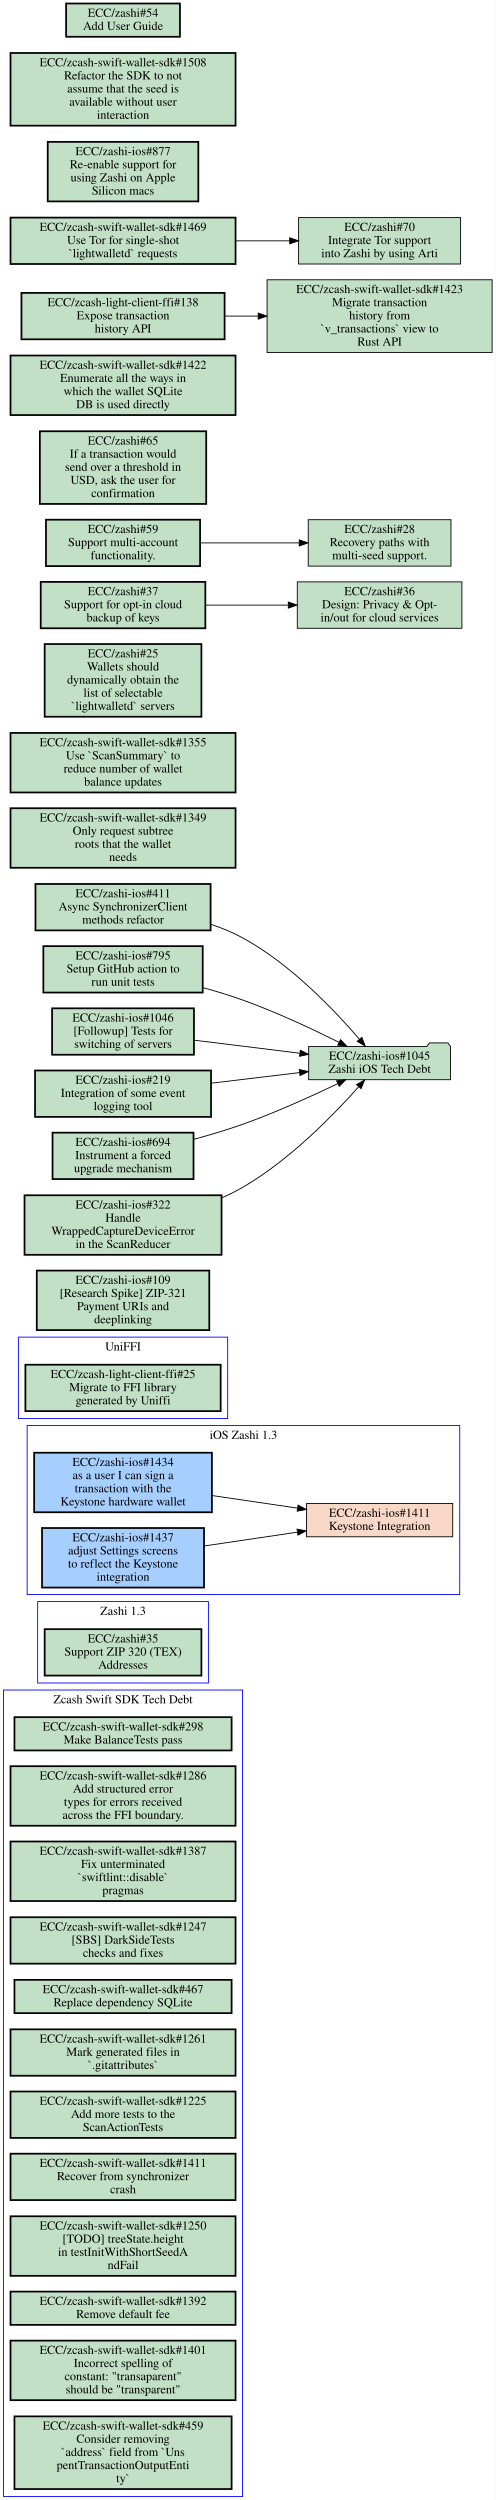
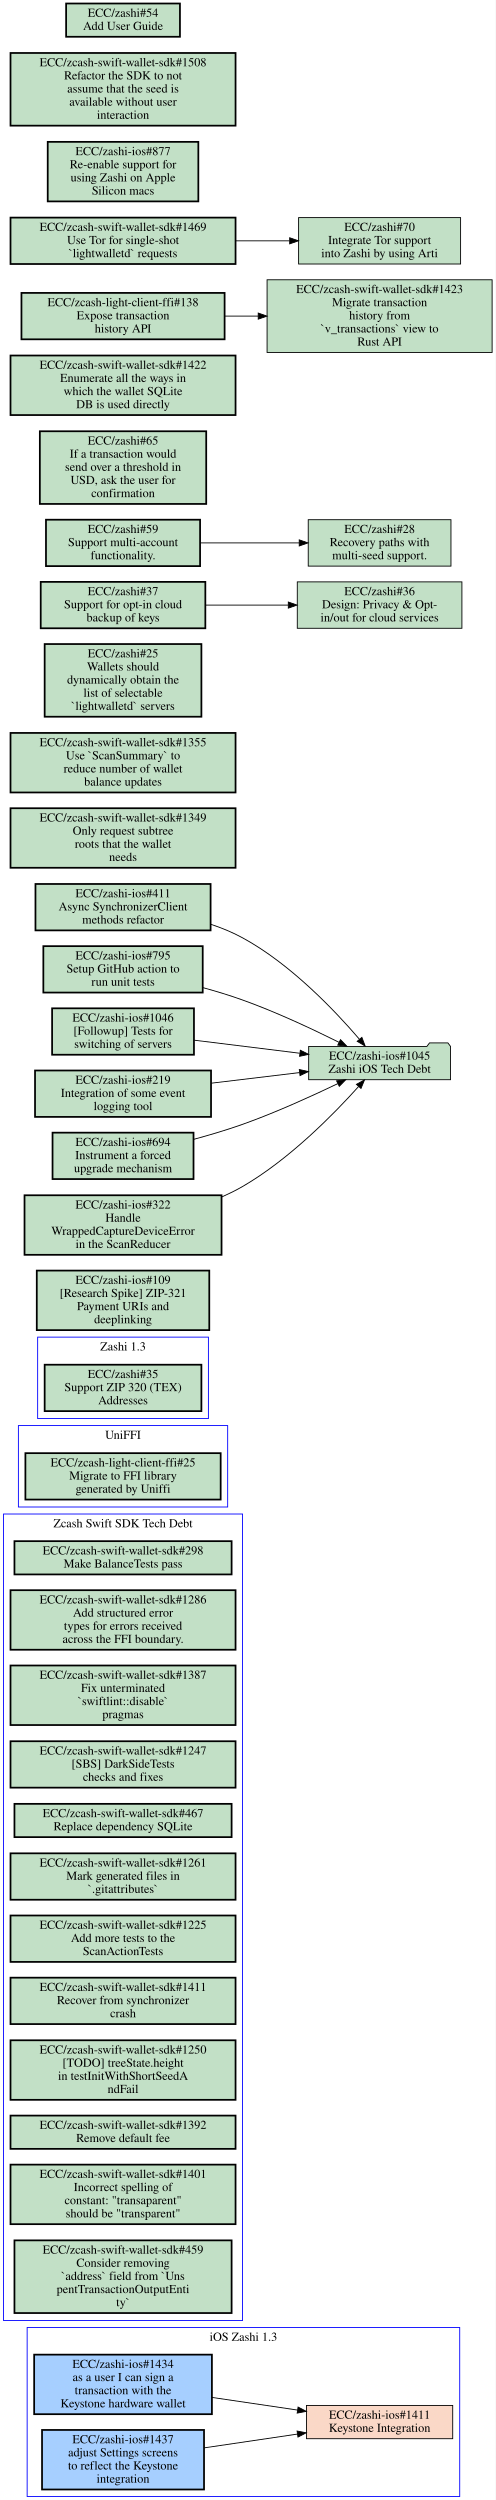
<svg xmlns="http://www.w3.org/2000/svg" xmlns:xlink="http://www.w3.org/1999/xlink" width="566pt" height="2855pt" viewBox="0.00 0.00 566.00 2855.00">
  <g id="graph0" class="graph" transform="scale(1 1) rotate(0) translate(4 2851)">
    <polygon fill="white" stroke="transparent" points="-4,4 -4,-2851 562,-2851 562,4 -4,4" />
    <g id="clust1" class="cluster">
-       <polygon fill="none" stroke="blue" points="27,-1030 27,-1223 521,-1223 521,-1030 27,-1030" />
-       <text text-anchor="middle" x="274" y="-1207.8" font-family="Times,serif" font-size="14.00">iOS Zashi 1.3</text>
+       <polygon fill="none" stroke="blue" points="27,0 27,-193 521,-193 521,0 27,0" />
+       <text text-anchor="middle" x="274" y="-177.8" font-family="Times,serif" font-size="14.00">iOS Zashi 1.3</text>
    </g>
    <g id="clust2" class="cluster">
-       <polygon fill="none" stroke="blue" points="17,-1231 17,-1324 256,-1324 256,-1231 17,-1231" />
-       <text text-anchor="middle" x="136.5" y="-1308.8" font-family="Times,serif" font-size="14.00">UniFFI</text>
+       <polygon fill="none" stroke="blue" points="39,-1231 39,-1324 234,-1324 234,-1231 39,-1231" />
+       <text text-anchor="middle" x="136.5" y="-1308.8" font-family="Times,serif" font-size="14.00">Zashi 1.3</text>
    </g>
    <g id="clust3" class="cluster">
-       <polygon fill="none" stroke="blue" points="39,-929 39,-1022 234,-1022 234,-929 39,-929" />
-       <text text-anchor="middle" x="136.5" y="-1006.8" font-family="Times,serif" font-size="14.00">Zashi 1.3</text>
+       <polygon fill="none" stroke="blue" points="17,-1130 17,-1223 256,-1223 256,-1130 17,-1130" />
+       <text text-anchor="middle" x="136.5" y="-1207.8" font-family="Times,serif" font-size="14.00">UniFFI</text>
    </g>
    <g id="clust4" class="cluster">
-       <polygon fill="none" stroke="blue" points="0,0 0,-921 273,-921 273,0 0,0" />
-       <text text-anchor="middle" x="136.5" y="-905.8" font-family="Times,serif" font-size="14.00">Zcash Swift SDK Tech Debt</text>
+       <polygon fill="none" stroke="blue" points="0,-201 0,-1122 273,-1122 273,-201 0,-201" />
+       <text text-anchor="middle" x="136.5" y="-1106.8" font-family="Times,serif" font-size="14.00">Zcash Swift SDK Tech Debt</text>
    </g>
    <g id="node1" class="node closed">
      <g id="a_node1">
        <a xlink:href="https://github.com/Electric-Coin-Company/zashi-ios/issues/1411" xlink:title="ECC/zashi-ios#1411&#10;Keystone Integration" target="_blank">
-           <polygon fill="#fad8c7" stroke="black" points="513,-1134 346,-1134 346,-1096 513,-1096 513,-1134" />
-           <text text-anchor="middle" x="429.5" y="-1118.8" font-family="Times,serif" font-size="14.00">ECC/zashi-ios#1411</text>
-           <text text-anchor="middle" x="429.5" y="-1103.8" font-family="Times,serif" font-size="14.00">Keystone Integration</text>
+           <polygon fill="#fad8c7" stroke="black" points="513,-104 346,-104 346,-66 513,-66 513,-104" />
+           <text text-anchor="middle" x="429.5" y="-88.8" font-family="Times,serif" font-size="14.00">ECC/zashi-ios#1411</text>
+           <text text-anchor="middle" x="429.5" y="-73.8" font-family="Times,serif" font-size="14.00">Keystone Integration</text>
        </a>
      </g>
    </g>
    <g id="node2" class="node committed">
      <g id="a_node2">
        <a xlink:href="https://github.com/Electric-Coin-Company/zashi-ios/issues/1434" xlink:title="ECC/zashi-ios#1434&#10;as a user I can sign a&#10;transaction with the&#10;Keystone hardware wallet" target="_blank">
-           <polygon fill="#a6cfff" stroke="black" stroke-width="2" points="238,-1192 35,-1192 35,-1124 238,-1124 238,-1192" />
-           <text text-anchor="middle" x="136.5" y="-1176.8" font-family="Times,serif" font-size="14.00">ECC/zashi-ios#1434</text>
-           <text text-anchor="middle" x="136.5" y="-1161.8" font-family="Times,serif" font-size="14.00">as a user I can sign a</text>
-           <text text-anchor="middle" x="136.5" y="-1146.8" font-family="Times,serif" font-size="14.00">transaction with the</text>
-           <text text-anchor="middle" x="136.5" y="-1131.8" font-family="Times,serif" font-size="14.00">Keystone hardware wallet</text>
+           <polygon fill="#a6cfff" stroke="black" stroke-width="2" points="238,-162 35,-162 35,-94 238,-94 238,-162" />
+           <text text-anchor="middle" x="136.5" y="-146.8" font-family="Times,serif" font-size="14.00">ECC/zashi-ios#1434</text>
+           <text text-anchor="middle" x="136.5" y="-131.8" font-family="Times,serif" font-size="14.00">as a user I can sign a</text>
+           <text text-anchor="middle" x="136.5" y="-116.8" font-family="Times,serif" font-size="14.00">transaction with the</text>
+           <text text-anchor="middle" x="136.5" y="-101.8" font-family="Times,serif" font-size="14.00">Keystone hardware wallet</text>
        </a>
      </g>
    </g>
    <g id="edge1" class="edge">
-       <path fill="none" stroke="black" d="M238.05,-1143.1C269.78,-1138.5 304.66,-1133.3 335.81,-1128.7" />
-       <polygon fill="black" stroke="black" points="336.41,-1132.15 345.78,-1127.2 335.37,-1125.23 336.41,-1132.15" />
+       <path fill="none" stroke="black" d="M238.05,-113.14C269.78,-108.45 304.66,-103.3 335.81,-98.7" />
+       <polygon fill="black" stroke="black" points="336.4,-102.15 345.78,-97.22 335.37,-95.23 336.4,-102.15" />
    </g>
    <g id="node3" class="node committed">
      <g id="a_node3">
        <a xlink:href="https://github.com/Electric-Coin-Company/zashi-ios/issues/1437" xlink:title="ECC/zashi-ios#1437&#10;adjust Settings screens&#10;to reflect the Keystone&#10;integration" target="_blank">
-           <polygon fill="#a6cfff" stroke="black" stroke-width="2" points="229,-1106 44,-1106 44,-1038 229,-1038 229,-1106" />
-           <text text-anchor="middle" x="136.5" y="-1090.8" font-family="Times,serif" font-size="14.00">ECC/zashi-ios#1437</text>
-           <text text-anchor="middle" x="136.5" y="-1075.8" font-family="Times,serif" font-size="14.00">adjust Settings screens</text>
-           <text text-anchor="middle" x="136.5" y="-1060.8" font-family="Times,serif" font-size="14.00">to reflect the Keystone</text>
-           <text text-anchor="middle" x="136.5" y="-1045.8" font-family="Times,serif" font-size="14.00">integration</text>
+           <polygon fill="#a6cfff" stroke="black" stroke-width="2" points="229,-76 44,-76 44,-8 229,-8 229,-76" />
+           <text text-anchor="middle" x="136.5" y="-60.8" font-family="Times,serif" font-size="14.00">ECC/zashi-ios#1437</text>
+           <text text-anchor="middle" x="136.5" y="-45.8" font-family="Times,serif" font-size="14.00">adjust Settings screens</text>
+           <text text-anchor="middle" x="136.5" y="-30.8" font-family="Times,serif" font-size="14.00">to reflect the Keystone</text>
+           <text text-anchor="middle" x="136.5" y="-15.8" font-family="Times,serif" font-size="14.00">integration</text>
        </a>
      </g>
    </g>
    <g id="edge2" class="edge">
-       <path fill="none" stroke="black" d="M229.17,-1085.5C263.14,-1090.6 301.66,-1096.3 335.72,-1101.3" />
-       <polygon fill="black" stroke="black" points="335.26,-1104.77 345.67,-1102.8 336.3,-1097.85 335.26,-1104.77" />
+       <path fill="none" stroke="black" d="M229.17,-55.55C263.14,-60.56 301.66,-66.26 335.72,-71.29" />
+       <polygon fill="black" stroke="black" points="335.27,-74.76 345.67,-72.76 336.29,-67.84 335.27,-74.76" />
    </g>
    <g id="node4" class="node open">
      <g id="a_node4">
-         <a xlink:href="https://github.com/Electric-Coin-Company/zcash-light-client-ffi/issues/25" xlink:title="ECC/zcash-light-client-ffi#25&#10;Migrate to FFI library&#10;generated by Uniffi" target="_blank">
-           <polygon fill="#c2e0c6" stroke="black" stroke-width="2" points="248,-1292.5 25,-1292.5 25,-1239.5 248,-1239.5 248,-1292.5" />
-           <text text-anchor="middle" x="136.5" y="-1277.3" font-family="Times,serif" font-size="14.00">ECC/zcash-light-client-ffi#25</text>
-           <text text-anchor="middle" x="136.5" y="-1262.3" font-family="Times,serif" font-size="14.00">Migrate to FFI library</text>
-           <text text-anchor="middle" x="136.5" y="-1247.3" font-family="Times,serif" font-size="14.00">generated by Uniffi</text>
+         <a xlink:href="https://github.com/Electric-Coin-Company/zashi/issues/35" xlink:title="ECC/zashi#35&#10;Support ZIP 320 (TEX)&#10;Addresses" target="_blank">
+           <polygon fill="#c2e0c6" stroke="black" stroke-width="2" points="226,-1292.5 47,-1292.5 47,-1239.5 226,-1239.5 226,-1292.5" />
+           <text text-anchor="middle" x="136.5" y="-1277.3" font-family="Times,serif" font-size="14.00">ECC/zashi#35</text>
+           <text text-anchor="middle" x="136.5" y="-1262.3" font-family="Times,serif" font-size="14.00">Support ZIP 320 (TEX)</text>
+           <text text-anchor="middle" x="136.5" y="-1247.3" font-family="Times,serif" font-size="14.00">Addresses</text>
        </a>
      </g>
    </g>
    <g id="node5" class="node open">
      <g id="a_node5">
-         <a xlink:href="https://github.com/Electric-Coin-Company/zashi/issues/35" xlink:title="ECC/zashi#35&#10;Support ZIP 320 (TEX)&#10;Addresses" target="_blank">
-           <polygon fill="#c2e0c6" stroke="black" stroke-width="2" points="226,-990.5 47,-990.5 47,-937.5 226,-937.5 226,-990.5" />
-           <text text-anchor="middle" x="136.5" y="-975.3" font-family="Times,serif" font-size="14.00">ECC/zashi#35</text>
-           <text text-anchor="middle" x="136.5" y="-960.3" font-family="Times,serif" font-size="14.00">Support ZIP 320 (TEX)</text>
-           <text text-anchor="middle" x="136.5" y="-945.3" font-family="Times,serif" font-size="14.00">Addresses</text>
+         <a xlink:href="https://github.com/Electric-Coin-Company/zcash-light-client-ffi/issues/25" xlink:title="ECC/zcash-light-client-ffi#25&#10;Migrate to FFI library&#10;generated by Uniffi" target="_blank">
+           <polygon fill="#c2e0c6" stroke="black" stroke-width="2" points="248,-1191.5 25,-1191.5 25,-1138.5 248,-1138.5 248,-1191.5" />
+           <text text-anchor="middle" x="136.5" y="-1176.3" font-family="Times,serif" font-size="14.00">ECC/zcash-light-client-ffi#25</text>
+           <text text-anchor="middle" x="136.5" y="-1161.3" font-family="Times,serif" font-size="14.00">Migrate to FFI library</text>
+           <text text-anchor="middle" x="136.5" y="-1146.3" font-family="Times,serif" font-size="14.00">generated by Uniffi</text>
        </a>
      </g>
    </g>
    <g id="node6" class="node open">
      <g id="a_node6">
        <a xlink:href="https://github.com/Electric-Coin-Company/zcash-swift-wallet-sdk/issues/298" xlink:title="ECC/zcash-swift-wallet-sdk#298&#10;Make BalanceTests pass" target="_blank">
-           <polygon fill="#c2e0c6" stroke="black" stroke-width="2" points="260.5,-890 12.5,-890 12.5,-852 260.5,-852 260.5,-890" />
-           <text text-anchor="middle" x="136.5" y="-874.8" font-family="Times,serif" font-size="14.00">ECC/zcash-swift-wallet-sdk#298</text>
-           <text text-anchor="middle" x="136.5" y="-859.8" font-family="Times,serif" font-size="14.00">Make BalanceTests pass</text>
+           <polygon fill="#c2e0c6" stroke="black" stroke-width="2" points="260.5,-1091 12.5,-1091 12.5,-1053 260.5,-1053 260.5,-1091" />
+           <text text-anchor="middle" x="136.5" y="-1075.8" font-family="Times,serif" font-size="14.00">ECC/zcash-swift-wallet-sdk#298</text>
+           <text text-anchor="middle" x="136.5" y="-1060.8" font-family="Times,serif" font-size="14.00">Make BalanceTests pass</text>
        </a>
      </g>
    </g>
    <g id="node7" class="node open">
      <g id="a_node7">
        <a xlink:href="https://github.com/Electric-Coin-Company/zcash-swift-wallet-sdk/issues/1286" xlink:title="ECC/zcash-swift-wallet-sdk#1286&#10;Add structured error&#10;types for errors received&#10;across the FFI boundary." target="_blank">
-           <polygon fill="#c2e0c6" stroke="black" stroke-width="2" points="265,-834 8,-834 8,-766 265,-766 265,-834" />
-           <text text-anchor="middle" x="136.5" y="-818.8" font-family="Times,serif" font-size="14.00">ECC/zcash-swift-wallet-sdk#1286</text>
-           <text text-anchor="middle" x="136.5" y="-803.8" font-family="Times,serif" font-size="14.00">Add structured error</text>
-           <text text-anchor="middle" x="136.5" y="-788.8" font-family="Times,serif" font-size="14.00">types for errors received</text>
-           <text text-anchor="middle" x="136.5" y="-773.8" font-family="Times,serif" font-size="14.00">across the FFI boundary.</text>
+           <polygon fill="#c2e0c6" stroke="black" stroke-width="2" points="265,-1035 8,-1035 8,-967 265,-967 265,-1035" />
+           <text text-anchor="middle" x="136.5" y="-1019.8" font-family="Times,serif" font-size="14.00">ECC/zcash-swift-wallet-sdk#1286</text>
+           <text text-anchor="middle" x="136.5" y="-1004.8" font-family="Times,serif" font-size="14.00">Add structured error</text>
+           <text text-anchor="middle" x="136.5" y="-989.8" font-family="Times,serif" font-size="14.00">types for errors received</text>
+           <text text-anchor="middle" x="136.5" y="-974.8" font-family="Times,serif" font-size="14.00">across the FFI boundary.</text>
        </a>
      </g>
    </g>
    <g id="node8" class="node open">
      <g id="a_node8">
        <a xlink:href="https://github.com/Electric-Coin-Company/zcash-swift-wallet-sdk/issues/1387" xlink:title="ECC/zcash-swift-wallet-sdk#1387&#10;Fix unterminated&#10;`swiftlint::disable`&#10;pragmas" target="_blank">
-           <polygon fill="#c2e0c6" stroke="black" stroke-width="2" points="265,-748 8,-748 8,-680 265,-680 265,-748" />
-           <text text-anchor="middle" x="136.5" y="-732.8" font-family="Times,serif" font-size="14.00">ECC/zcash-swift-wallet-sdk#1387</text>
-           <text text-anchor="middle" x="136.5" y="-717.8" font-family="Times,serif" font-size="14.00">Fix unterminated</text>
-           <text text-anchor="middle" x="136.5" y="-702.8" font-family="Times,serif" font-size="14.00">`swiftlint::disable`</text>
-           <text text-anchor="middle" x="136.5" y="-687.8" font-family="Times,serif" font-size="14.00">pragmas</text>
+           <polygon fill="#c2e0c6" stroke="black" stroke-width="2" points="265,-949 8,-949 8,-881 265,-881 265,-949" />
+           <text text-anchor="middle" x="136.5" y="-933.8" font-family="Times,serif" font-size="14.00">ECC/zcash-swift-wallet-sdk#1387</text>
+           <text text-anchor="middle" x="136.5" y="-918.8" font-family="Times,serif" font-size="14.00">Fix unterminated</text>
+           <text text-anchor="middle" x="136.5" y="-903.8" font-family="Times,serif" font-size="14.00">`swiftlint::disable`</text>
+           <text text-anchor="middle" x="136.5" y="-888.8" font-family="Times,serif" font-size="14.00">pragmas</text>
        </a>
      </g>
    </g>
    <g id="node9" class="node open">
      <g id="a_node9">
        <a xlink:href="https://github.com/Electric-Coin-Company/zcash-swift-wallet-sdk/issues/1247" xlink:title="ECC/zcash-swift-wallet-sdk#1247&#10;[SBS] DarkSideTests&#10;checks and fixes" target="_blank">
-           <polygon fill="#c2e0c6" stroke="black" stroke-width="2" points="265,-661.5 8,-661.5 8,-608.5 265,-608.5 265,-661.5" />
-           <text text-anchor="middle" x="136.5" y="-646.3" font-family="Times,serif" font-size="14.00">ECC/zcash-swift-wallet-sdk#1247</text>
-           <text text-anchor="middle" x="136.5" y="-631.3" font-family="Times,serif" font-size="14.00">[SBS] DarkSideTests</text>
-           <text text-anchor="middle" x="136.5" y="-616.3" font-family="Times,serif" font-size="14.00">checks and fixes</text>
+           <polygon fill="#c2e0c6" stroke="black" stroke-width="2" points="265,-862.5 8,-862.5 8,-809.5 265,-809.5 265,-862.5" />
+           <text text-anchor="middle" x="136.5" y="-847.3" font-family="Times,serif" font-size="14.00">ECC/zcash-swift-wallet-sdk#1247</text>
+           <text text-anchor="middle" x="136.5" y="-832.3" font-family="Times,serif" font-size="14.00">[SBS] DarkSideTests</text>
+           <text text-anchor="middle" x="136.5" y="-817.3" font-family="Times,serif" font-size="14.00">checks and fixes</text>
        </a>
      </g>
    </g>
    <g id="node10" class="node open">
      <g id="a_node10">
        <a xlink:href="https://github.com/Electric-Coin-Company/zcash-swift-wallet-sdk/issues/467" xlink:title="ECC/zcash-swift-wallet-sdk#467&#10;Replace dependency SQLite" target="_blank">
-           <polygon fill="#c2e0c6" stroke="black" stroke-width="2" points="260.5,-590 12.5,-590 12.5,-552 260.5,-552 260.5,-590" />
-           <text text-anchor="middle" x="136.5" y="-574.8" font-family="Times,serif" font-size="14.00">ECC/zcash-swift-wallet-sdk#467</text>
-           <text text-anchor="middle" x="136.5" y="-559.8" font-family="Times,serif" font-size="14.00">Replace dependency SQLite</text>
+           <polygon fill="#c2e0c6" stroke="black" stroke-width="2" points="260.5,-791 12.5,-791 12.5,-753 260.5,-753 260.5,-791" />
+           <text text-anchor="middle" x="136.5" y="-775.8" font-family="Times,serif" font-size="14.00">ECC/zcash-swift-wallet-sdk#467</text>
+           <text text-anchor="middle" x="136.5" y="-760.8" font-family="Times,serif" font-size="14.00">Replace dependency SQLite</text>
        </a>
      </g>
    </g>
    <g id="node11" class="node open">
      <g id="a_node11">
        <a xlink:href="https://github.com/Electric-Coin-Company/zcash-swift-wallet-sdk/issues/1261" xlink:title="ECC/zcash-swift-wallet-sdk#1261&#10;Mark generated files in&#10;`.gitattributes`" target="_blank">
-           <polygon fill="#c2e0c6" stroke="black" stroke-width="2" points="265,-533.5 8,-533.5 8,-480.5 265,-480.5 265,-533.5" />
-           <text text-anchor="middle" x="136.5" y="-518.3" font-family="Times,serif" font-size="14.00">ECC/zcash-swift-wallet-sdk#1261</text>
-           <text text-anchor="middle" x="136.5" y="-503.3" font-family="Times,serif" font-size="14.00">Mark generated files in</text>
-           <text text-anchor="middle" x="136.5" y="-488.3" font-family="Times,serif" font-size="14.00">`.gitattributes`</text>
+           <polygon fill="#c2e0c6" stroke="black" stroke-width="2" points="265,-734.5 8,-734.5 8,-681.5 265,-681.5 265,-734.5" />
+           <text text-anchor="middle" x="136.5" y="-719.3" font-family="Times,serif" font-size="14.00">ECC/zcash-swift-wallet-sdk#1261</text>
+           <text text-anchor="middle" x="136.5" y="-704.3" font-family="Times,serif" font-size="14.00">Mark generated files in</text>
+           <text text-anchor="middle" x="136.5" y="-689.3" font-family="Times,serif" font-size="14.00">`.gitattributes`</text>
        </a>
      </g>
    </g>
    <g id="node12" class="node open">
      <g id="a_node12">
        <a xlink:href="https://github.com/Electric-Coin-Company/zcash-swift-wallet-sdk/issues/1225" xlink:title="ECC/zcash-swift-wallet-sdk#1225&#10;Add more tests to the&#10;ScanActionTests" target="_blank">
-           <polygon fill="#c2e0c6" stroke="black" stroke-width="2" points="265,-462.5 8,-462.5 8,-409.5 265,-409.5 265,-462.5" />
-           <text text-anchor="middle" x="136.5" y="-447.3" font-family="Times,serif" font-size="14.00">ECC/zcash-swift-wallet-sdk#1225</text>
-           <text text-anchor="middle" x="136.5" y="-432.3" font-family="Times,serif" font-size="14.00">Add more tests to the</text>
-           <text text-anchor="middle" x="136.5" y="-417.3" font-family="Times,serif" font-size="14.00">ScanActionTests</text>
+           <polygon fill="#c2e0c6" stroke="black" stroke-width="2" points="265,-663.5 8,-663.5 8,-610.5 265,-610.5 265,-663.5" />
+           <text text-anchor="middle" x="136.5" y="-648.3" font-family="Times,serif" font-size="14.00">ECC/zcash-swift-wallet-sdk#1225</text>
+           <text text-anchor="middle" x="136.5" y="-633.3" font-family="Times,serif" font-size="14.00">Add more tests to the</text>
+           <text text-anchor="middle" x="136.5" y="-618.3" font-family="Times,serif" font-size="14.00">ScanActionTests</text>
        </a>
      </g>
    </g>
    <g id="node13" class="node open">
      <g id="a_node13">
        <a xlink:href="https://github.com/Electric-Coin-Company/zcash-swift-wallet-sdk/issues/1411" xlink:title="ECC/zcash-swift-wallet-sdk#1411&#10;Recover from synchronizer&#10;crash" target="_blank">
-           <polygon fill="#c2e0c6" stroke="black" stroke-width="2" points="265,-391.5 8,-391.5 8,-338.5 265,-338.5 265,-391.5" />
-           <text text-anchor="middle" x="136.5" y="-376.3" font-family="Times,serif" font-size="14.00">ECC/zcash-swift-wallet-sdk#1411</text>
-           <text text-anchor="middle" x="136.5" y="-361.3" font-family="Times,serif" font-size="14.00">Recover from synchronizer</text>
-           <text text-anchor="middle" x="136.5" y="-346.3" font-family="Times,serif" font-size="14.00">crash</text>
+           <polygon fill="#c2e0c6" stroke="black" stroke-width="2" points="265,-592.5 8,-592.5 8,-539.5 265,-539.5 265,-592.5" />
+           <text text-anchor="middle" x="136.5" y="-577.3" font-family="Times,serif" font-size="14.00">ECC/zcash-swift-wallet-sdk#1411</text>
+           <text text-anchor="middle" x="136.5" y="-562.3" font-family="Times,serif" font-size="14.00">Recover from synchronizer</text>
+           <text text-anchor="middle" x="136.5" y="-547.3" font-family="Times,serif" font-size="14.00">crash</text>
        </a>
      </g>
    </g>
    <g id="node14" class="node open">
      <g id="a_node14">
        <a xlink:href="https://github.com/Electric-Coin-Company/zcash-swift-wallet-sdk/issues/1250" xlink:title="ECC/zcash-swift-wallet-sdk#1250&#10;[TODO] treeState.height&#10;in testInitWithShortSeedA&#10;ndFail" target="_blank">
-           <polygon fill="#c2e0c6" stroke="black" stroke-width="2" points="265,-320 8,-320 8,-252 265,-252 265,-320" />
-           <text text-anchor="middle" x="136.5" y="-304.8" font-family="Times,serif" font-size="14.00">ECC/zcash-swift-wallet-sdk#1250</text>
-           <text text-anchor="middle" x="136.5" y="-289.8" font-family="Times,serif" font-size="14.00">[TODO] treeState.height</text>
-           <text text-anchor="middle" x="136.5" y="-274.8" font-family="Times,serif" font-size="14.00">in testInitWithShortSeedA</text>
-           <text text-anchor="middle" x="136.5" y="-259.8" font-family="Times,serif" font-size="14.00">ndFail</text>
+           <polygon fill="#c2e0c6" stroke="black" stroke-width="2" points="265,-521 8,-521 8,-453 265,-453 265,-521" />
+           <text text-anchor="middle" x="136.5" y="-505.8" font-family="Times,serif" font-size="14.00">ECC/zcash-swift-wallet-sdk#1250</text>
+           <text text-anchor="middle" x="136.5" y="-490.8" font-family="Times,serif" font-size="14.00">[TODO] treeState.height</text>
+           <text text-anchor="middle" x="136.5" y="-475.8" font-family="Times,serif" font-size="14.00">in testInitWithShortSeedA</text>
+           <text text-anchor="middle" x="136.5" y="-460.8" font-family="Times,serif" font-size="14.00">ndFail</text>
        </a>
      </g>
    </g>
    <g id="node15" class="node open">
      <g id="a_node15">
        <a xlink:href="https://github.com/Electric-Coin-Company/zcash-swift-wallet-sdk/issues/1392" xlink:title="ECC/zcash-swift-wallet-sdk#1392&#10;Remove default fee" target="_blank">
-           <polygon fill="#c2e0c6" stroke="black" stroke-width="2" points="265,-234 8,-234 8,-196 265,-196 265,-234" />
-           <text text-anchor="middle" x="136.5" y="-218.8" font-family="Times,serif" font-size="14.00">ECC/zcash-swift-wallet-sdk#1392</text>
-           <text text-anchor="middle" x="136.5" y="-203.8" font-family="Times,serif" font-size="14.00">Remove default fee</text>
+           <polygon fill="#c2e0c6" stroke="black" stroke-width="2" points="265,-435 8,-435 8,-397 265,-397 265,-435" />
+           <text text-anchor="middle" x="136.5" y="-419.8" font-family="Times,serif" font-size="14.00">ECC/zcash-swift-wallet-sdk#1392</text>
+           <text text-anchor="middle" x="136.5" y="-404.8" font-family="Times,serif" font-size="14.00">Remove default fee</text>
        </a>
      </g>
    </g>
    <g id="node16" class="node open">
      <g id="a_node16">
        <a xlink:href="https://github.com/Electric-Coin-Company/zcash-swift-wallet-sdk/issues/1401" xlink:title="ECC/zcash-swift-wallet-sdk#1401&#10;Incorrect spelling of&#10;constant: &quot;transaparent&quot;&#10;should be &quot;transparent&quot;" target="_blank">
-           <polygon fill="#c2e0c6" stroke="black" stroke-width="2" points="265,-178 8,-178 8,-110 265,-110 265,-178" />
-           <text text-anchor="middle" x="136.5" y="-162.8" font-family="Times,serif" font-size="14.00">ECC/zcash-swift-wallet-sdk#1401</text>
-           <text text-anchor="middle" x="136.5" y="-147.8" font-family="Times,serif" font-size="14.00">Incorrect spelling of</text>
-           <text text-anchor="middle" x="136.5" y="-132.8" font-family="Times,serif" font-size="14.00">constant: "transaparent"</text>
-           <text text-anchor="middle" x="136.5" y="-117.8" font-family="Times,serif" font-size="14.00">should be "transparent"</text>
+           <polygon fill="#c2e0c6" stroke="black" stroke-width="2" points="265,-379 8,-379 8,-311 265,-311 265,-379" />
+           <text text-anchor="middle" x="136.5" y="-363.8" font-family="Times,serif" font-size="14.00">ECC/zcash-swift-wallet-sdk#1401</text>
+           <text text-anchor="middle" x="136.5" y="-348.8" font-family="Times,serif" font-size="14.00">Incorrect spelling of</text>
+           <text text-anchor="middle" x="136.5" y="-333.8" font-family="Times,serif" font-size="14.00">constant: "transaparent"</text>
+           <text text-anchor="middle" x="136.5" y="-318.8" font-family="Times,serif" font-size="14.00">should be "transparent"</text>
        </a>
      </g>
    </g>
    <g id="node17" class="node open">
      <g id="a_node17">
        <a xlink:href="https://github.com/Electric-Coin-Company/zcash-swift-wallet-sdk/issues/459" xlink:title="ECC/zcash-swift-wallet-sdk#459&#10;Consider removing&#10;`address` field from `Uns&#10;pentTransactionOutputEnti&#10;ty`" target="_blank">
-           <polygon fill="#c2e0c6" stroke="black" stroke-width="2" points="260.5,-91.5 12.5,-91.5 12.5,-8.5 260.5,-8.5 260.5,-91.5" />
-           <text text-anchor="middle" x="136.5" y="-76.3" font-family="Times,serif" font-size="14.00">ECC/zcash-swift-wallet-sdk#459</text>
-           <text text-anchor="middle" x="136.5" y="-61.3" font-family="Times,serif" font-size="14.00">Consider removing</text>
-           <text text-anchor="middle" x="136.5" y="-46.3" font-family="Times,serif" font-size="14.00">`address` field from `Uns</text>
-           <text text-anchor="middle" x="136.5" y="-31.3" font-family="Times,serif" font-size="14.00">pentTransactionOutputEnti</text>
-           <text text-anchor="middle" x="136.5" y="-16.3" font-family="Times,serif" font-size="14.00">ty`</text>
+           <polygon fill="#c2e0c6" stroke="black" stroke-width="2" points="260.5,-292.5 12.5,-292.5 12.5,-209.5 260.5,-209.5 260.5,-292.5" />
+           <text text-anchor="middle" x="136.5" y="-277.3" font-family="Times,serif" font-size="14.00">ECC/zcash-swift-wallet-sdk#459</text>
+           <text text-anchor="middle" x="136.5" y="-262.3" font-family="Times,serif" font-size="14.00">Consider removing</text>
+           <text text-anchor="middle" x="136.5" y="-247.3" font-family="Times,serif" font-size="14.00">`address` field from `Uns</text>
+           <text text-anchor="middle" x="136.5" y="-232.3" font-family="Times,serif" font-size="14.00">pentTransactionOutputEnti</text>
+           <text text-anchor="middle" x="136.5" y="-217.3" font-family="Times,serif" font-size="14.00">ty`</text>
        </a>
      </g>
    </g>
    <g id="node18" class="node open">
      <g id="a_node18">
        <a xlink:href="https://github.com/Electric-Coin-Company/zashi-ios/issues/109" xlink:title="ECC/zashi-ios#109&#10;[Research Spike] ZIP-321&#10;Payment URIs and&#10;deeplinking" target="_blank">
          <polygon fill="#c2e0c6" stroke="black" stroke-width="2" points="235,-1400 38,-1400 38,-1332 235,-1332 235,-1400" />
          <text text-anchor="middle" x="136.5" y="-1384.8" font-family="Times,serif" font-size="14.00">ECC/zashi-ios#109</text>
          <text text-anchor="middle" x="136.5" y="-1369.8" font-family="Times,serif" font-size="14.00">[Research Spike] ZIP-321</text>
          <text text-anchor="middle" x="136.5" y="-1354.8" font-family="Times,serif" font-size="14.00">Payment URIs and</text>
          <text text-anchor="middle" x="136.5" y="-1339.8" font-family="Times,serif" font-size="14.00">deeplinking</text>
        </a>
      </g>
    </g>
    <g id="node19" class="node open">
      <g id="a_node19">
        <a xlink:href="https://github.com/Electric-Coin-Company/zashi-ios/issues/411" xlink:title="ECC/zashi-ios#411&#10;Async SynchronizerClient&#10;methods refactor" target="_blank">
          <polygon fill="#c2e0c6" stroke="black" stroke-width="2" points="236.5,-1841.5 36.5,-1841.5 36.5,-1788.5 236.5,-1788.5 236.5,-1841.5" />
          <text text-anchor="middle" x="136.5" y="-1826.3" font-family="Times,serif" font-size="14.00">ECC/zashi-ios#411</text>
          <text text-anchor="middle" x="136.5" y="-1811.3" font-family="Times,serif" font-size="14.00">Async SynchronizerClient</text>
          <text text-anchor="middle" x="136.5" y="-1796.3" font-family="Times,serif" font-size="14.00">methods refactor</text>
        </a>
      </g>
    </g>
    <g id="node20" class="node open">
      <g id="a_node20">
        <a xlink:href="https://github.com/Electric-Coin-Company/zashi-ios/issues/1045" xlink:title="ECC/zashi-ios#1045&#10;Zashi iOS Tech Debt" target="_blank">
          <polygon fill="#c2e0c6" stroke="black" points="510.5,-1656 507.5,-1660 486.5,-1660 483.5,-1656 348.5,-1656 348.5,-1618 510.5,-1618 510.5,-1656" />
          <text text-anchor="middle" x="429.5" y="-1640.8" font-family="Times,serif" font-size="14.00">ECC/zashi-ios#1045</text>
          <text text-anchor="middle" x="429.5" y="-1625.8" font-family="Times,serif" font-size="14.00">Zashi iOS Tech Debt</text>
        </a>
      </g>
    </g>
    <g id="edge3" class="edge">
      <path fill="none" stroke="black" d="M236.64,-1795.5C249.25,-1791.3 261.69,-1786.2 273,-1780 327.95,-1750.1 378.7,-1696.6 406.46,-1664.2" />
      <polygon fill="black" stroke="black" points="409.26,-1666.31 413.01,-1656.4 403.9,-1661.81 409.26,-1666.31" />
    </g>
    <g id="node21" class="node open">
      <g id="a_node21">
        <a xlink:href="https://github.com/Electric-Coin-Company/zashi-ios/issues/795" xlink:title="ECC/zashi-ios#795&#10;Setup GitHub action to&#10;run unit tests" target="_blank">
          <polygon fill="#c2e0c6" stroke="black" stroke-width="2" points="227.5,-1770.5 45.5,-1770.5 45.5,-1717.5 227.5,-1717.5 227.5,-1770.5" />
          <text text-anchor="middle" x="136.5" y="-1755.3" font-family="Times,serif" font-size="14.00">ECC/zashi-ios#795</text>
          <text text-anchor="middle" x="136.5" y="-1740.3" font-family="Times,serif" font-size="14.00">Setup GitHub action to</text>
          <text text-anchor="middle" x="136.5" y="-1725.3" font-family="Times,serif" font-size="14.00">run unit tests</text>
        </a>
      </g>
    </g>
    <g id="edge4" class="edge">
      <path fill="none" stroke="black" d="M227.84,-1723.1C243.06,-1718.9 258.59,-1714.2 273,-1709 311.08,-1695.4 352.57,-1675.9 383.1,-1660.7" />
      <polygon fill="black" stroke="black" points="384.86,-1663.73 392.21,-1656.1 381.71,-1657.48 384.86,-1663.73" />
    </g>
    <g id="node22" class="node open">
      <g id="a_node22">
        <a xlink:href="https://github.com/Electric-Coin-Company/zcash-swift-wallet-sdk/issues/1349" xlink:title="ECC/zcash-swift-wallet-sdk#1349&#10;Only request subtree&#10;roots that the wallet&#10;needs" target="_blank">
          <polygon fill="#c2e0c6" stroke="black" stroke-width="2" points="265,-1928 8,-1928 8,-1860 265,-1860 265,-1928" />
          <text text-anchor="middle" x="136.5" y="-1912.8" font-family="Times,serif" font-size="14.00">ECC/zcash-swift-wallet-sdk#1349</text>
          <text text-anchor="middle" x="136.5" y="-1897.8" font-family="Times,serif" font-size="14.00">Only request subtree</text>
          <text text-anchor="middle" x="136.5" y="-1882.8" font-family="Times,serif" font-size="14.00">roots that the wallet</text>
          <text text-anchor="middle" x="136.5" y="-1867.8" font-family="Times,serif" font-size="14.00">needs</text>
        </a>
      </g>
    </g>
    <g id="node23" class="node open">
      <g id="a_node23">
        <a xlink:href="https://github.com/Electric-Coin-Company/zcash-swift-wallet-sdk/issues/1355" xlink:title="ECC/zcash-swift-wallet-sdk#1355&#10;Use `ScanSummary` to&#10;reduce number of wallet&#10;balance updates" target="_blank">
          <polygon fill="#c2e0c6" stroke="black" stroke-width="2" points="265,-2014 8,-2014 8,-1946 265,-1946 265,-2014" />
          <text text-anchor="middle" x="136.5" y="-1998.8" font-family="Times,serif" font-size="14.00">ECC/zcash-swift-wallet-sdk#1355</text>
          <text text-anchor="middle" x="136.5" y="-1983.8" font-family="Times,serif" font-size="14.00">Use `ScanSummary` to</text>
          <text text-anchor="middle" x="136.5" y="-1968.8" font-family="Times,serif" font-size="14.00">reduce number of wallet</text>
          <text text-anchor="middle" x="136.5" y="-1953.8" font-family="Times,serif" font-size="14.00">balance updates</text>
        </a>
      </g>
    </g>
    <g id="node24" class="node open">
      <g id="a_node24">
        <a xlink:href="https://github.com/Electric-Coin-Company/zashi-ios/issues/1046" xlink:title="ECC/zashi-ios#1046&#10;[Followup] Tests for&#10;switching of servers" target="_blank">
          <polygon fill="#c2e0c6" stroke="black" stroke-width="2" points="217.5,-1699.5 55.5,-1699.5 55.5,-1646.5 217.5,-1646.5 217.5,-1699.5" />
          <text text-anchor="middle" x="136.5" y="-1684.3" font-family="Times,serif" font-size="14.00">ECC/zashi-ios#1046</text>
          <text text-anchor="middle" x="136.5" y="-1669.3" font-family="Times,serif" font-size="14.00">[Followup] Tests for</text>
          <text text-anchor="middle" x="136.5" y="-1654.3" font-family="Times,serif" font-size="14.00">switching of servers</text>
        </a>
      </g>
    </g>
    <g id="edge5" class="edge">
      <path fill="none" stroke="black" d="M217.79,-1663.1C255.16,-1658.4 299.77,-1652.9 338.3,-1648.2" />
      <polygon fill="black" stroke="black" points="338.99,-1651.64 348.47,-1646.9 338.11,-1644.7 338.99,-1651.64" />
    </g>
    <g id="node25" class="node open">
      <g id="a_node25">
        <a xlink:href="https://github.com/Electric-Coin-Company/zashi/issues/25" xlink:title="ECC/zashi#25&#10;Wallets should&#10;dynamically obtain the&#10;list of selectable&#10;`lightwalletd` servers" target="_blank">
          <polygon fill="#c2e0c6" stroke="black" stroke-width="2" points="226,-2115.5 47,-2115.5 47,-2032.5 226,-2032.5 226,-2115.5" />
          <text text-anchor="middle" x="136.5" y="-2100.3" font-family="Times,serif" font-size="14.00">ECC/zashi#25</text>
          <text text-anchor="middle" x="136.5" y="-2085.3" font-family="Times,serif" font-size="14.00">Wallets should</text>
          <text text-anchor="middle" x="136.5" y="-2070.3" font-family="Times,serif" font-size="14.00">dynamically obtain the</text>
          <text text-anchor="middle" x="136.5" y="-2055.3" font-family="Times,serif" font-size="14.00">list of selectable</text>
          <text text-anchor="middle" x="136.5" y="-2040.3" font-family="Times,serif" font-size="14.00">`lightwalletd` servers</text>
        </a>
      </g>
    </g>
    <g id="node26" class="node open">
      <g id="a_node26">
        <a xlink:href="https://github.com/Electric-Coin-Company/zashi/issues/37" xlink:title="ECC/zashi#37&#10;Support for opt-in cloud&#10;backup of keys" target="_blank">
          <polygon fill="#c2e0c6" stroke="black" stroke-width="2" points="230.5,-2186.5 42.5,-2186.5 42.5,-2133.5 230.5,-2133.5 230.5,-2186.5" />
          <text text-anchor="middle" x="136.5" y="-2171.3" font-family="Times,serif" font-size="14.00">ECC/zashi#37</text>
          <text text-anchor="middle" x="136.5" y="-2156.3" font-family="Times,serif" font-size="14.00">Support for opt-in cloud</text>
          <text text-anchor="middle" x="136.5" y="-2141.3" font-family="Times,serif" font-size="14.00">backup of keys</text>
        </a>
      </g>
    </g>
    <g id="node27" class="node open">
      <g id="a_node27">
        <a xlink:href="https://github.com/Electric-Coin-Company/zashi/issues/36" xlink:title="ECC/zashi#36&#10;Design: Privacy &amp; Opt-&#10;in/out for cloud services" target="_blank">
          <polygon fill="#c2e0c6" stroke="black" points="523.5,-2186.5 335.5,-2186.5 335.5,-2133.5 523.5,-2133.5 523.5,-2186.5" />
          <text text-anchor="middle" x="429.5" y="-2171.3" font-family="Times,serif" font-size="14.00">ECC/zashi#36</text>
          <text text-anchor="middle" x="429.5" y="-2156.3" font-family="Times,serif" font-size="14.00">Design: Privacy &amp; Opt-</text>
          <text text-anchor="middle" x="429.5" y="-2141.3" font-family="Times,serif" font-size="14.00">in/out for cloud services</text>
        </a>
      </g>
    </g>
    <g id="edge6" class="edge">
      <path fill="none" stroke="black" d="M230.77,-2160C260.8,-2160 294.24,-2160 324.95,-2160" />
      <polygon fill="black" stroke="black" points="325.25,-2163.5 335.25,-2160 325.25,-2156.5 325.25,-2163.5" />
    </g>
    <g id="node28" class="node open">
      <g id="a_node28">
        <a xlink:href="https://github.com/Electric-Coin-Company/zashi-ios/issues/219" xlink:title="ECC/zashi-ios#219&#10;Integration of some event&#10;logging tool" target="_blank">
          <polygon fill="#c2e0c6" stroke="black" stroke-width="2" points="237,-1628.5 36,-1628.5 36,-1575.5 237,-1575.5 237,-1628.5" />
          <text text-anchor="middle" x="136.5" y="-1613.3" font-family="Times,serif" font-size="14.00">ECC/zashi-ios#219</text>
          <text text-anchor="middle" x="136.5" y="-1598.3" font-family="Times,serif" font-size="14.00">Integration of some event</text>
          <text text-anchor="middle" x="136.5" y="-1583.3" font-family="Times,serif" font-size="14.00">logging tool</text>
        </a>
      </g>
    </g>
    <g id="edge7" class="edge">
      <path fill="none" stroke="black" d="M237.24,-1614C269.9,-1617.9 305.99,-1622.3 337.93,-1626.1" />
      <polygon fill="black" stroke="black" points="337.81,-1629.61 348.15,-1627.3 338.63,-1622.66 337.81,-1629.61" />
    </g>
    <g id="node29" class="node open">
      <g id="a_node29">
        <a xlink:href="https://github.com/Electric-Coin-Company/zashi-ios/issues/694" xlink:title="ECC/zashi-ios#694&#10;Instrument a forced&#10;upgrade mechanism" target="_blank">
          <polygon fill="#c2e0c6" stroke="black" stroke-width="2" points="217,-1557.5 56,-1557.5 56,-1504.5 217,-1504.5 217,-1557.5" />
          <text text-anchor="middle" x="136.5" y="-1542.3" font-family="Times,serif" font-size="14.00">ECC/zashi-ios#694</text>
          <text text-anchor="middle" x="136.5" y="-1527.3" font-family="Times,serif" font-size="14.00">Instrument a forced</text>
          <text text-anchor="middle" x="136.5" y="-1512.3" font-family="Times,serif" font-size="14.00">upgrade mechanism</text>
        </a>
      </g>
    </g>
    <g id="edge8" class="edge">
      <path fill="none" stroke="black" d="M217.34,-1549.9C235.79,-1554.9 255.22,-1560.7 273,-1567 310.42,-1580.3 351.31,-1598.9 381.77,-1613.5" />
      <polygon fill="black" stroke="black" points="380.35,-1616.7 390.87,-1618 383.46,-1610.43 380.35,-1616.7" />
    </g>
    <g id="node30" class="node open">
      <g id="a_node30">
        <a xlink:href="https://github.com/Electric-Coin-Company/zashi-ios/issues/322" xlink:title="ECC/zashi-ios#322&#10;Handle&#10;WrappedCaptureDeviceError&#10;in the ScanReducer" target="_blank">
          <polygon fill="#c2e0c6" stroke="black" stroke-width="2" points="249,-1486 24,-1486 24,-1418 249,-1418 249,-1486" />
          <text text-anchor="middle" x="136.5" y="-1470.8" font-family="Times,serif" font-size="14.00">ECC/zashi-ios#322</text>
          <text text-anchor="middle" x="136.5" y="-1455.8" font-family="Times,serif" font-size="14.00">Handle</text>
          <text text-anchor="middle" x="136.5" y="-1440.8" font-family="Times,serif" font-size="14.00">WrappedCaptureDeviceError</text>
          <text text-anchor="middle" x="136.5" y="-1425.8" font-family="Times,serif" font-size="14.00">in the ScanReducer</text>
        </a>
      </g>
    </g>
    <g id="edge9" class="edge">
-       <path fill="none" stroke="black" d="M249.02,-1483C257.32,-1486.6 265.41,-1490.6 273,-1495 326.7,-1526 377.51,-1578.3 405.68,-1610" />
-       <polygon fill="black" stroke="black" points="403.12,-1612.39 412.34,-1617.6 408.38,-1607.77 403.12,-1612.39" />
+       <path fill="none" stroke="black" d="M249.35,-1484.1C257.54,-1487.7 265.51,-1491.7 273,-1496 326.48,-1527 377.36,-1578.8 405.6,-1610.3" />
+       <polygon fill="black" stroke="black" points="403.02,-1612.67 412.29,-1617.8 408.25,-1608.01 403.02,-1612.67" />
    </g>
    <g id="node31" class="node open">
      <g id="a_node31">
        <a xlink:href="https://github.com/Electric-Coin-Company/zashi/issues/59" xlink:title="ECC/zashi#59&#10;Support multi-account&#10;functionality." target="_blank">
          <polygon fill="#c2e0c6" stroke="black" stroke-width="2" points="224.5,-2257.5 48.5,-2257.5 48.5,-2204.5 224.5,-2204.5 224.5,-2257.5" />
          <text text-anchor="middle" x="136.5" y="-2242.3" font-family="Times,serif" font-size="14.00">ECC/zashi#59</text>
          <text text-anchor="middle" x="136.5" y="-2227.3" font-family="Times,serif" font-size="14.00">Support multi-account</text>
          <text text-anchor="middle" x="136.5" y="-2212.3" font-family="Times,serif" font-size="14.00">functionality.</text>
        </a>
      </g>
    </g>
    <g id="node32" class="node open">
      <g id="a_node32">
        <a xlink:href="https://github.com/Electric-Coin-Company/zashi/issues/28" xlink:title="ECC/zashi#28&#10;Recovery paths with&#10;multi-seed support." target="_blank">
          <polygon fill="#c2e0c6" stroke="black" points="511,-2257.5 348,-2257.5 348,-2204.5 511,-2204.5 511,-2257.5" />
          <text text-anchor="middle" x="429.5" y="-2242.3" font-family="Times,serif" font-size="14.00">ECC/zashi#28</text>
          <text text-anchor="middle" x="429.5" y="-2227.3" font-family="Times,serif" font-size="14.00">Recovery paths with</text>
          <text text-anchor="middle" x="429.5" y="-2212.3" font-family="Times,serif" font-size="14.00">multi-seed support.</text>
        </a>
      </g>
    </g>
    <g id="edge10" class="edge">
      <path fill="none" stroke="black" d="M224.81,-2231C260.46,-2231 301.7,-2231 337.71,-2231" />
      <polygon fill="black" stroke="black" points="337.72,-2234.5 347.72,-2231 337.72,-2227.5 337.72,-2234.5" />
    </g>
    <g id="node33" class="node open">
      <g id="a_node33">
        <a xlink:href="https://github.com/Electric-Coin-Company/zashi/issues/65" xlink:title="ECC/zashi#65&#10;If a transaction would&#10;send over a threshold in&#10;USD, ask the user for&#10;confirmation" target="_blank">
          <polygon fill="#c2e0c6" stroke="black" stroke-width="2" points="231.5,-2358.5 41.5,-2358.5 41.5,-2275.5 231.5,-2275.5 231.5,-2358.5" />
          <text text-anchor="middle" x="136.5" y="-2343.3" font-family="Times,serif" font-size="14.00">ECC/zashi#65</text>
          <text text-anchor="middle" x="136.5" y="-2328.3" font-family="Times,serif" font-size="14.00">If a transaction would</text>
          <text text-anchor="middle" x="136.5" y="-2313.3" font-family="Times,serif" font-size="14.00">send over a threshold in</text>
          <text text-anchor="middle" x="136.5" y="-2298.3" font-family="Times,serif" font-size="14.00">USD, ask the user for</text>
          <text text-anchor="middle" x="136.5" y="-2283.3" font-family="Times,serif" font-size="14.00">confirmation</text>
        </a>
      </g>
    </g>
    <g id="node34" class="node open">
      <g id="a_node34">
        <a xlink:href="https://github.com/Electric-Coin-Company/zcash-swift-wallet-sdk/issues/1422" xlink:title="ECC/zcash-swift-wallet-sdk#1422&#10;Enumerate all the ways in&#10;which the wallet SQLite&#10;DB is used directly" target="_blank">
          <polygon fill="#c2e0c6" stroke="black" stroke-width="2" points="265,-2445 8,-2445 8,-2377 265,-2377 265,-2445" />
          <text text-anchor="middle" x="136.5" y="-2429.8" font-family="Times,serif" font-size="14.00">ECC/zcash-swift-wallet-sdk#1422</text>
          <text text-anchor="middle" x="136.5" y="-2414.8" font-family="Times,serif" font-size="14.00">Enumerate all the ways in</text>
          <text text-anchor="middle" x="136.5" y="-2399.8" font-family="Times,serif" font-size="14.00">which the wallet SQLite</text>
          <text text-anchor="middle" x="136.5" y="-2384.8" font-family="Times,serif" font-size="14.00">DB is used directly</text>
        </a>
      </g>
    </g>
    <g id="node35" class="node open">
      <g id="a_node35">
        <a xlink:href="https://github.com/Electric-Coin-Company/zcash-light-client-ffi/issues/138" xlink:title="ECC/zcash-light-client-ffi#138&#10;Expose transaction&#10;history API" target="_blank">
          <polygon fill="#c2e0c6" stroke="black" stroke-width="2" points="252.5,-2516.5 20.5,-2516.5 20.5,-2463.5 252.5,-2463.5 252.5,-2516.5" />
          <text text-anchor="middle" x="136.5" y="-2501.3" font-family="Times,serif" font-size="14.00">ECC/zcash-light-client-ffi#138</text>
          <text text-anchor="middle" x="136.5" y="-2486.3" font-family="Times,serif" font-size="14.00">Expose transaction</text>
          <text text-anchor="middle" x="136.5" y="-2471.3" font-family="Times,serif" font-size="14.00">history API</text>
        </a>
      </g>
    </g>
    <g id="node36" class="node open">
      <g id="a_node36">
        <a xlink:href="https://github.com/Electric-Coin-Company/zcash-swift-wallet-sdk/issues/1423" xlink:title="ECC/zcash-swift-wallet-sdk#1423&#10;Migrate transaction&#10;history from&#10;`v_transactions` view to&#10;Rust API" target="_blank">
          <polygon fill="#c2e0c6" stroke="black" points="558,-2531.5 301,-2531.5 301,-2448.5 558,-2448.5 558,-2531.5" />
          <text text-anchor="middle" x="429.5" y="-2516.3" font-family="Times,serif" font-size="14.00">ECC/zcash-swift-wallet-sdk#1423</text>
          <text text-anchor="middle" x="429.5" y="-2501.3" font-family="Times,serif" font-size="14.00">Migrate transaction</text>
          <text text-anchor="middle" x="429.5" y="-2486.3" font-family="Times,serif" font-size="14.00">history from</text>
          <text text-anchor="middle" x="429.5" y="-2471.3" font-family="Times,serif" font-size="14.00">`v_transactions` view to</text>
          <text text-anchor="middle" x="429.5" y="-2456.3" font-family="Times,serif" font-size="14.00">Rust API</text>
        </a>
      </g>
    </g>
    <g id="edge11" class="edge">
      <path fill="none" stroke="black" d="M252.51,-2490C265.05,-2490 277.9,-2490 290.67,-2490" />
      <polygon fill="black" stroke="black" points="290.89,-2493.5 300.89,-2490 290.89,-2486.5 290.89,-2493.5" />
    </g>
    <g id="node37" class="node open">
      <g id="a_node37">
        <a xlink:href="https://github.com/Electric-Coin-Company/zashi/issues/70" xlink:title="ECC/zashi#70&#10;Integrate Tor support&#10;into Zashi by using Arti" target="_blank">
          <polygon fill="#c2e0c6" stroke="black" points="522,-2602.5 337,-2602.5 337,-2549.5 522,-2549.5 522,-2602.5" />
          <text text-anchor="middle" x="429.5" y="-2587.3" font-family="Times,serif" font-size="14.00">ECC/zashi#70</text>
          <text text-anchor="middle" x="429.5" y="-2572.3" font-family="Times,serif" font-size="14.00">Integrate Tor support</text>
          <text text-anchor="middle" x="429.5" y="-2557.3" font-family="Times,serif" font-size="14.00">into Zashi by using Arti</text>
        </a>
      </g>
    </g>
    <g id="node38" class="node open">
      <g id="a_node38">
        <a xlink:href="https://github.com/Electric-Coin-Company/zcash-swift-wallet-sdk/issues/1469" xlink:title="ECC/zcash-swift-wallet-sdk#1469&#10;Use Tor for single-shot&#10;`lightwalletd` requests" target="_blank">
          <polygon fill="#c2e0c6" stroke="black" stroke-width="2" points="265,-2602.5 8,-2602.5 8,-2549.5 265,-2549.5 265,-2602.5" />
          <text text-anchor="middle" x="136.5" y="-2587.3" font-family="Times,serif" font-size="14.00">ECC/zcash-swift-wallet-sdk#1469</text>
          <text text-anchor="middle" x="136.5" y="-2572.3" font-family="Times,serif" font-size="14.00">Use Tor for single-shot</text>
          <text text-anchor="middle" x="136.5" y="-2557.3" font-family="Times,serif" font-size="14.00">`lightwalletd` requests</text>
        </a>
      </g>
    </g>
    <g id="edge12" class="edge">
      <path fill="none" stroke="black" d="M265.14,-2576C285.68,-2576 306.71,-2576 326.55,-2576" />
      <polygon fill="black" stroke="black" points="326.81,-2579.5 336.81,-2576 326.81,-2572.5 326.81,-2579.5" />
    </g>
    <g id="node39" class="node open">
      <g id="a_node39">
        <a xlink:href="https://github.com/Electric-Coin-Company/zashi-ios/issues/877" xlink:title="ECC/zashi-ios#877&#10;Re-enable support for&#10;using Zashi on Apple&#10;Silicon macs" target="_blank">
          <polygon fill="#c2e0c6" stroke="black" stroke-width="2" points="222.5,-2689 50.5,-2689 50.5,-2621 222.5,-2621 222.5,-2689" />
          <text text-anchor="middle" x="136.5" y="-2673.8" font-family="Times,serif" font-size="14.00">ECC/zashi-ios#877</text>
          <text text-anchor="middle" x="136.5" y="-2658.8" font-family="Times,serif" font-size="14.00">Re-enable support for</text>
          <text text-anchor="middle" x="136.5" y="-2643.8" font-family="Times,serif" font-size="14.00">using Zashi on Apple</text>
          <text text-anchor="middle" x="136.5" y="-2628.8" font-family="Times,serif" font-size="14.00">Silicon macs</text>
        </a>
      </g>
    </g>
    <g id="node40" class="node open">
      <g id="a_node40">
        <a xlink:href="https://github.com/Electric-Coin-Company/zcash-swift-wallet-sdk/issues/1508" xlink:title="ECC/zcash-swift-wallet-sdk#1508&#10;Refactor the SDK to not&#10;assume that the seed is&#10;available without user&#10;interaction" target="_blank">
          <polygon fill="#c2e0c6" stroke="black" stroke-width="2" points="265,-2790.5 8,-2790.5 8,-2707.5 265,-2707.5 265,-2790.5" />
          <text text-anchor="middle" x="136.5" y="-2775.3" font-family="Times,serif" font-size="14.00">ECC/zcash-swift-wallet-sdk#1508</text>
          <text text-anchor="middle" x="136.5" y="-2760.3" font-family="Times,serif" font-size="14.00">Refactor the SDK to not</text>
          <text text-anchor="middle" x="136.5" y="-2745.3" font-family="Times,serif" font-size="14.00">assume that the seed is</text>
          <text text-anchor="middle" x="136.5" y="-2730.3" font-family="Times,serif" font-size="14.00">available without user</text>
          <text text-anchor="middle" x="136.5" y="-2715.3" font-family="Times,serif" font-size="14.00">interaction</text>
        </a>
      </g>
    </g>
    <g id="node41" class="node open">
      <g id="a_node41">
        <a xlink:href="https://github.com/Electric-Coin-Company/zashi/issues/54" xlink:title="ECC/zashi#54&#10;Add User Guide" target="_blank">
          <polygon fill="#c2e0c6" stroke="black" stroke-width="2" points="201.5,-2847 71.5,-2847 71.5,-2809 201.5,-2809 201.5,-2847" />
          <text text-anchor="middle" x="136.5" y="-2831.8" font-family="Times,serif" font-size="14.00">ECC/zashi#54</text>
          <text text-anchor="middle" x="136.5" y="-2816.8" font-family="Times,serif" font-size="14.00">Add User Guide</text>
        </a>
      </g>
    </g>
  </g>
</svg>
